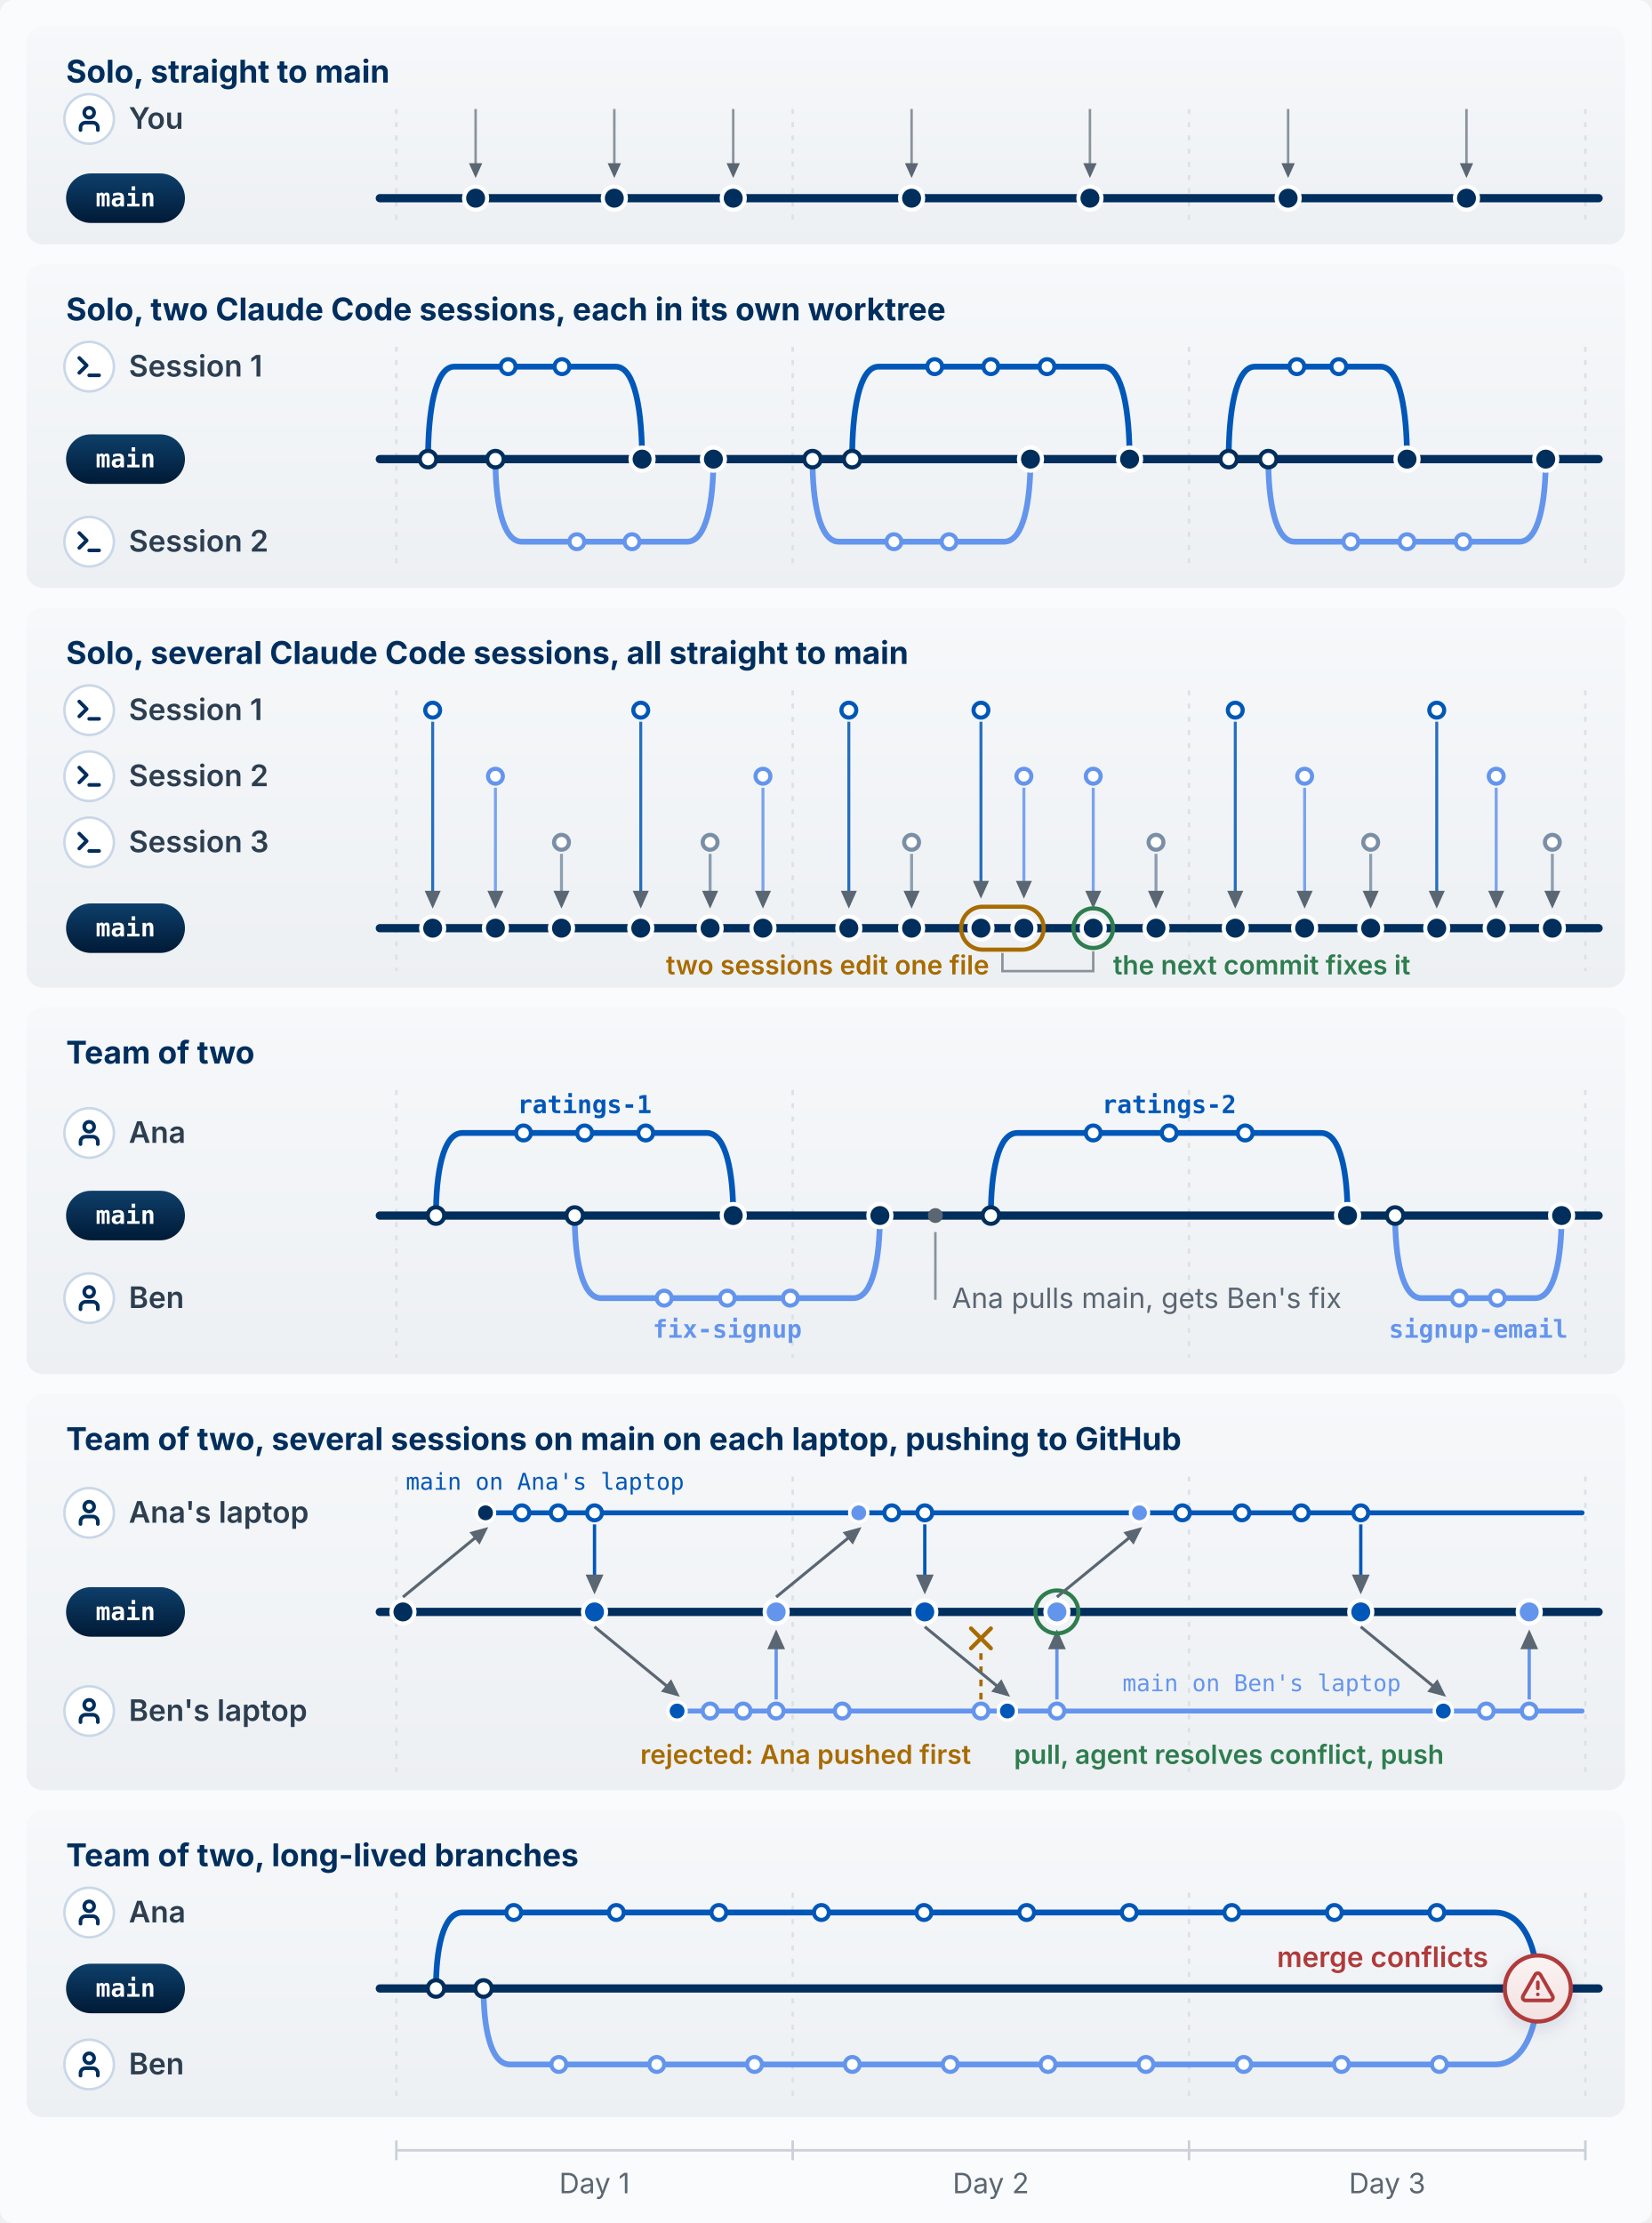
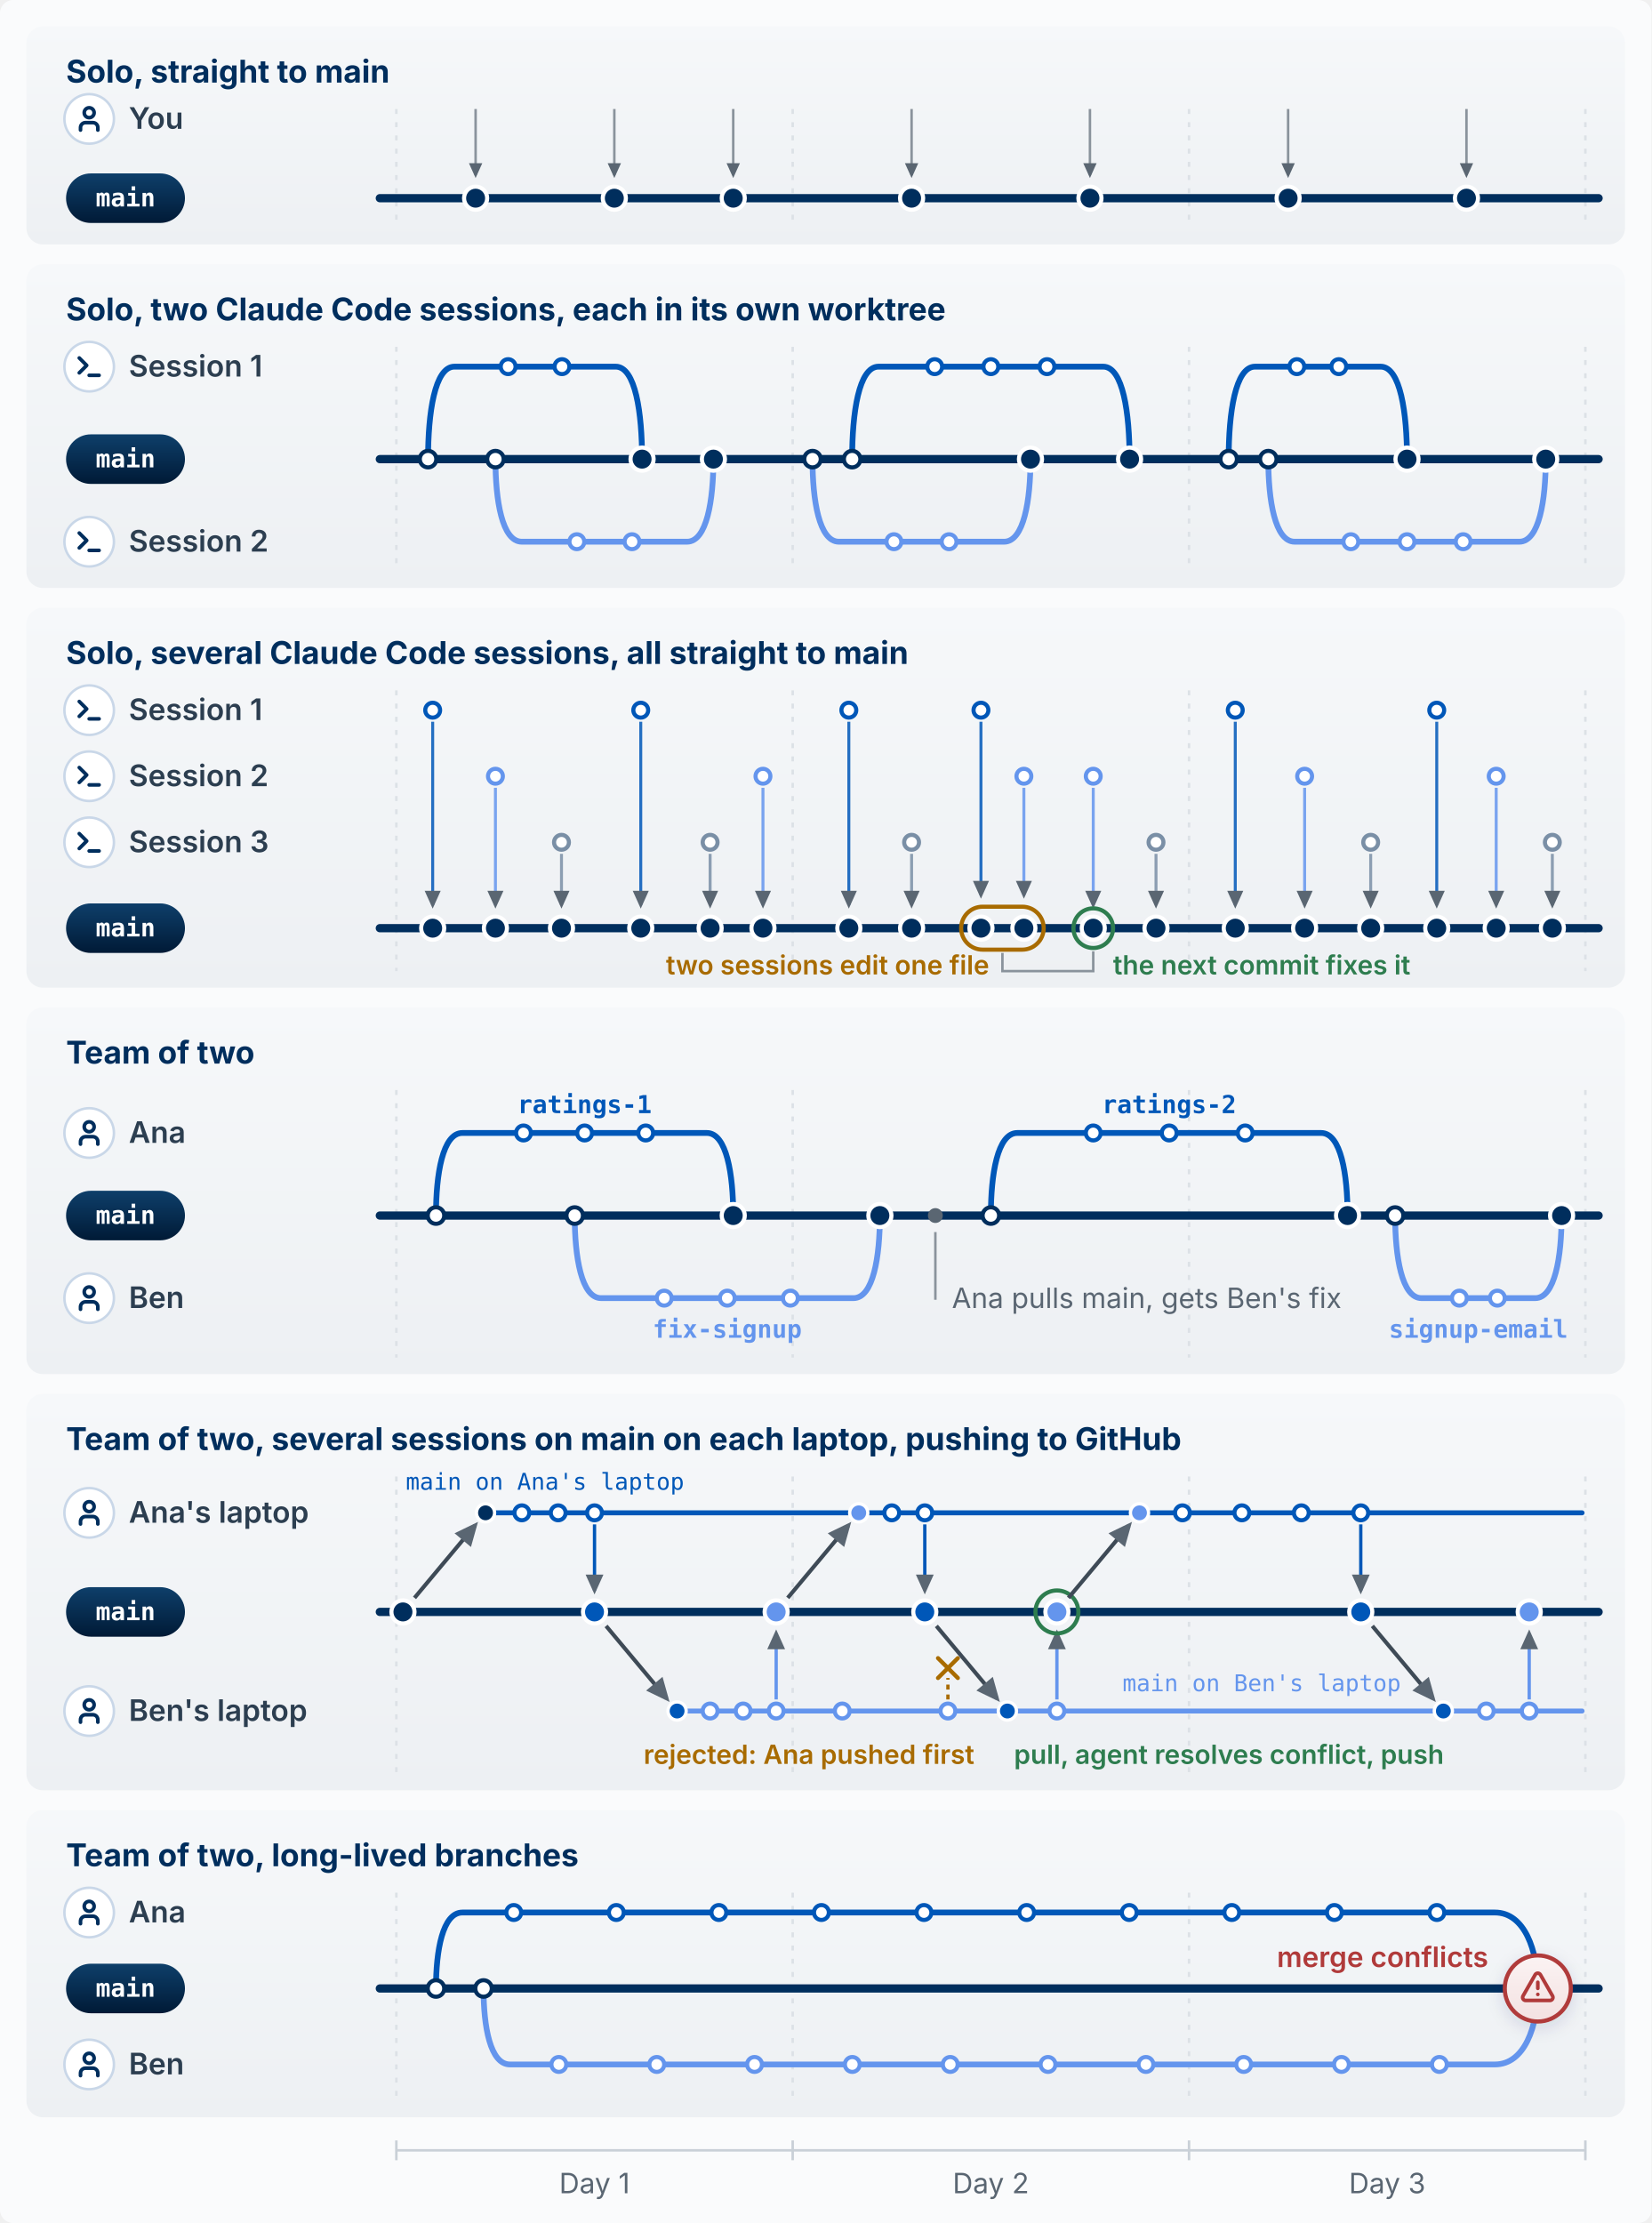
<svg xmlns="http://www.w3.org/2000/svg" viewBox="0 0 1000 1346" role="img" aria-labelledby="tbd-t tbd-d" font-family="Inter, 'Helvetica Neue', Helvetica, Arial, sans-serif">
  <defs>
    <linearGradient id="tbd-panel" x1="0" y1="0" x2="0" y2="1">
      <stop offset="0%" stop-color="#F6F8FA" />
      <stop offset="100%" stop-color="#EDF0F3" />
    </linearGradient>
    <linearGradient id="tbd-navy" x1="0" y1="0" x2="0" y2="1">
      <stop offset="0%" stop-color="#0E3F6A" />
      <stop offset="100%" stop-color="#001A36" />
    </linearGradient>
    <linearGradient id="tbd-red" x1="0" y1="0" x2="0" y2="1">
      <stop offset="0%" stop-color="#FBF3F3" />
      <stop offset="100%" stop-color="#F3E1E1" />
    </linearGradient>
    <filter id="tbd-sh" x="-30%" y="-30%" width="160%" height="170%">
      <feDropShadow dx="0" dy="3" stdDeviation="5" flood-color="#002E5D" flood-opacity="0.13" />
    </filter>
    <marker id="tbd-ah" viewBox="0 0 10 10" refX="8" refY="5" markerWidth="6" markerHeight="6" orient="auto-start-reverse">
      <path d="M0,0.5 L10,5 L0,9.5 z" fill="#5A6672" />
    </marker>
  </defs>
  <rect x="0" y="0" width="1000" height="1346" rx="8" fill="#FAFBFC" />
  <rect x="16" y="16" width="968" height="132" rx="10" fill="url(#tbd-panel)" />
  <rect x="16" y="160" width="968" height="196" rx="10" fill="url(#tbd-panel)" />
  <line x1="240.0" y1="66" x2="240.0" y2="138" stroke="#DCE1E6" stroke-width="1.5" stroke-dasharray="3 5" />
  <line x1="480.0" y1="66" x2="480.0" y2="138" stroke="#DCE1E6" stroke-width="1.5" stroke-dasharray="3 5" />
  <line x1="720.0" y1="66" x2="720.0" y2="138" stroke="#DCE1E6" stroke-width="1.5" stroke-dasharray="3 5" />
  <line x1="960.0" y1="66" x2="960.0" y2="138" stroke="#DCE1E6" stroke-width="1.5" stroke-dasharray="3 5" />
  <line x1="240.0" y1="210" x2="240.0" y2="346" stroke="#DCE1E6" stroke-width="1.5" stroke-dasharray="3 5" />
  <line x1="480.0" y1="210" x2="480.0" y2="346" stroke="#DCE1E6" stroke-width="1.5" stroke-dasharray="3 5" />
  <line x1="720.0" y1="210" x2="720.0" y2="346" stroke="#DCE1E6" stroke-width="1.5" stroke-dasharray="3 5" />
  <line x1="960.0" y1="210" x2="960.0" y2="346" stroke="#DCE1E6" stroke-width="1.5" stroke-dasharray="3 5" />
  <text x="40" y="50" font-size="19" font-weight="700" fill="#002E5D">Solo, straight to main</text>
  <rect x="40" y="105" width="72" height="30" rx="15" fill="url(#tbd-navy)" />
  <text x="76" y="125" font-size="15" font-weight="600" text-anchor="middle" font-family="Menlo, Consolas, monospace" fill="#FFFFFF">main</text>
  <line x1="230" y1="120" x2="968" y2="120" stroke="#002E5D" stroke-width="5" stroke-linecap="round" />
  <circle cx="54" cy="72" r="15" fill="#FFFFFF" stroke="#C9D7E8" stroke-width="1.5" />
  <g transform="translate(45,63) scale(0.75)" fill="none" stroke="#002E5D" stroke-width="2.93" stroke-linecap="round" stroke-linejoin="round">
    <path d="M19 21v-2a4 4 0 0 0-4-4H9a4 4 0 0 0-4 4v2" />
    <circle cx="12" cy="7" r="4" />
  </g>
  <text x="78" y="78" font-size="18" font-weight="600" fill="#2C3E50">You</text>
  <path d="M288.0 66 V106" fill="none" stroke="#8A939C" stroke-width="1.5" marker-end="url(#tbd-ah)" />
  <circle cx="288.0" cy="120" r="7" fill="#002E5D" stroke="#FFFFFF" stroke-width="2.5" />
  <path d="M372.0 66 V106" fill="none" stroke="#8A939C" stroke-width="1.5" marker-end="url(#tbd-ah)" />
  <circle cx="372.0" cy="120" r="7" fill="#002E5D" stroke="#FFFFFF" stroke-width="2.5" />
  <path d="M444.0 66 V106" fill="none" stroke="#8A939C" stroke-width="1.5" marker-end="url(#tbd-ah)" />
  <circle cx="444.0" cy="120" r="7" fill="#002E5D" stroke="#FFFFFF" stroke-width="2.5" />
  <path d="M552.0 66 V106" fill="none" stroke="#8A939C" stroke-width="1.5" marker-end="url(#tbd-ah)" />
  <circle cx="552.0" cy="120" r="7" fill="#002E5D" stroke="#FFFFFF" stroke-width="2.5" />
  <path d="M660.0 66 V106" fill="none" stroke="#8A939C" stroke-width="1.5" marker-end="url(#tbd-ah)" />
  <circle cx="660.0" cy="120" r="7" fill="#002E5D" stroke="#FFFFFF" stroke-width="2.5" />
  <path d="M780.0 66 V106" fill="none" stroke="#8A939C" stroke-width="1.5" marker-end="url(#tbd-ah)" />
  <circle cx="780.0" cy="120" r="7" fill="#002E5D" stroke="#FFFFFF" stroke-width="2.5" />
  <path d="M888.0 66 V106" fill="none" stroke="#8A939C" stroke-width="1.5" marker-end="url(#tbd-ah)" />
  <circle cx="888.0" cy="120" r="7" fill="#002E5D" stroke="#FFFFFF" stroke-width="2.5" />
  <text x="40" y="194" font-size="19" font-weight="700" fill="#002E5D">Solo, two Claude Code sessions, each in its own worktree</text>
  <rect x="40" y="263" width="72" height="30" rx="15" fill="url(#tbd-navy)" />
  <text x="76" y="283" font-size="15" font-weight="600" text-anchor="middle" font-family="Menlo, Consolas, monospace" fill="#FFFFFF">main</text>
  <line x1="230" y1="278" x2="968" y2="278" stroke="#002E5D" stroke-width="5" stroke-linecap="round" />
  <circle cx="54" cy="222" r="15" fill="#FFFFFF" stroke="#C9D7E8" stroke-width="1.5" />
  <g transform="translate(45,213) scale(0.75)" fill="none" stroke="#002E5D" stroke-width="2.93" stroke-linecap="round" stroke-linejoin="round">
    <polyline points="4 17 10 11 4 5" />
    <line x1="12" x2="20" y1="19" y2="19" />
  </g>
  <text x="78" y="228" font-size="18" font-weight="600" fill="#2C3E50">Session 1</text>
  <circle cx="54" cy="328" r="15" fill="#FFFFFF" stroke="#C9D7E8" stroke-width="1.5" />
  <g transform="translate(45,319) scale(0.75)" fill="none" stroke="#002E5D" stroke-width="2.93" stroke-linecap="round" stroke-linejoin="round">
    <polyline points="4 17 10 11 4 5" />
    <line x1="12" x2="20" y1="19" y2="19" />
  </g>
  <text x="78" y="334" font-size="18" font-weight="600" fill="#2C3E50">Session 2</text>
  <path d="M259.2 278 C259.2 250.0 263.2 222 275.2 222 H372.8 C384.8 222 388.8 250.0 388.8 278" fill="none" stroke="#0057B8" stroke-width="3.5" stroke-linecap="round" />
  <circle cx="307.7" cy="222" r="4.5" fill="#FFFFFF" stroke="#0057B8" stroke-width="2.5" />
  <circle cx="340.3" cy="222" r="4.5" fill="#FFFFFF" stroke="#0057B8" stroke-width="2.5" />
  <circle cx="259.2" cy="278" r="5" fill="#FFFFFF" stroke="#002E5D" stroke-width="2.5" />
  <path d="M516.0 278 C516.0 250.0 520.0 222 532.0 222 H668.0 C680.0 222 684.0 250.0 684.0 278" fill="none" stroke="#0057B8" stroke-width="3.5" stroke-linecap="round" />
  <circle cx="566.0" cy="222" r="4.5" fill="#FFFFFF" stroke="#0057B8" stroke-width="2.5" />
  <circle cx="600.0" cy="222" r="4.5" fill="#FFFFFF" stroke="#0057B8" stroke-width="2.5" />
  <circle cx="634.0" cy="222" r="4.5" fill="#FFFFFF" stroke="#0057B8" stroke-width="2.5" />
  <circle cx="516.0" cy="278" r="5" fill="#FFFFFF" stroke="#002E5D" stroke-width="2.5" />
  <path d="M744.0 278 C744.0 250.0 748.0 222 760.0 222 H836.0 C848.0 222 852.0 250.0 852.0 278" fill="none" stroke="#0057B8" stroke-width="3.5" stroke-linecap="round" />
  <circle cx="785.3" cy="222" r="4.5" fill="#FFFFFF" stroke="#0057B8" stroke-width="2.5" />
  <circle cx="810.7" cy="222" r="4.5" fill="#FFFFFF" stroke="#0057B8" stroke-width="2.5" />
  <circle cx="744.0" cy="278" r="5" fill="#FFFFFF" stroke="#002E5D" stroke-width="2.5" />
  <path d="M300.0 278 C300.0 303.0 304.0 328 316.0 328 H416.0 C428.0 328 432.0 303.0 432.0 278" fill="none" stroke="#6495ED" stroke-width="3.5" stroke-linecap="round" />
  <circle cx="349.3" cy="328" r="4.5" fill="#FFFFFF" stroke="#6495ED" stroke-width="2.5" />
  <circle cx="382.7" cy="328" r="4.5" fill="#FFFFFF" stroke="#6495ED" stroke-width="2.5" />
  <circle cx="300.0" cy="278" r="5" fill="#FFFFFF" stroke="#002E5D" stroke-width="2.5" />
  <path d="M492.0 278 C492.0 303.0 496.0 328 508.0 328 H608.0 C620.0 328 624.0 303.0 624.0 278" fill="none" stroke="#6495ED" stroke-width="3.5" stroke-linecap="round" />
  <circle cx="541.3" cy="328" r="4.5" fill="#FFFFFF" stroke="#6495ED" stroke-width="2.5" />
  <circle cx="574.7" cy="328" r="4.5" fill="#FFFFFF" stroke="#6495ED" stroke-width="2.5" />
  <circle cx="492.0" cy="278" r="5" fill="#FFFFFF" stroke="#002E5D" stroke-width="2.5" />
  <path d="M768.0 278 C768.0 303.0 772.0 328 784.0 328 H920.0 C932.0 328 936.0 303.0 936.0 278" fill="none" stroke="#6495ED" stroke-width="3.5" stroke-linecap="round" />
  <circle cx="818.0" cy="328" r="4.5" fill="#FFFFFF" stroke="#6495ED" stroke-width="2.5" />
  <circle cx="852.0" cy="328" r="4.5" fill="#FFFFFF" stroke="#6495ED" stroke-width="2.5" />
  <circle cx="886.0" cy="328" r="4.5" fill="#FFFFFF" stroke="#6495ED" stroke-width="2.5" />
  <circle cx="768.0" cy="278" r="5" fill="#FFFFFF" stroke="#002E5D" stroke-width="2.5" />
  <circle cx="388.8" cy="278" r="7" fill="#002E5D" stroke="#FFFFFF" stroke-width="2.5" />
  <circle cx="684.0" cy="278" r="7" fill="#002E5D" stroke="#FFFFFF" stroke-width="2.5" />
  <circle cx="852.0" cy="278" r="7" fill="#002E5D" stroke="#FFFFFF" stroke-width="2.5" />
  <circle cx="432.0" cy="278" r="7" fill="#002E5D" stroke="#FFFFFF" stroke-width="2.5" />
  <circle cx="624.0" cy="278" r="7" fill="#002E5D" stroke="#FFFFFF" stroke-width="2.5" />
  <circle cx="936.0" cy="278" r="7" fill="#002E5D" stroke="#FFFFFF" stroke-width="2.5" />
  <rect x="16" y="368" width="968" height="230" rx="10" fill="url(#tbd-panel)" />
  <line x1="240.0" y1="418" x2="240.0" y2="588" stroke="#DCE1E6" stroke-width="1.5" stroke-dasharray="3 5" />
  <line x1="480.0" y1="418" x2="480.0" y2="588" stroke="#DCE1E6" stroke-width="1.5" stroke-dasharray="3 5" />
  <line x1="720.0" y1="418" x2="720.0" y2="588" stroke="#DCE1E6" stroke-width="1.5" stroke-dasharray="3 5" />
  <line x1="960.0" y1="418" x2="960.0" y2="588" stroke="#DCE1E6" stroke-width="1.5" stroke-dasharray="3 5" />
  <text x="40" y="402" font-size="19" font-weight="700" fill="#002E5D">Solo, several Claude Code sessions, all straight to main</text>
  <rect x="40" y="547" width="72" height="30" rx="15" fill="url(#tbd-navy)" />
  <text x="76" y="567" font-size="15" font-weight="600" text-anchor="middle" font-family="Menlo, Consolas, monospace" fill="#FFFFFF">main</text>
  <line x1="230" y1="562" x2="968" y2="562" stroke="#002E5D" stroke-width="5" stroke-linecap="round" />
  <circle cx="54" cy="430" r="15" fill="#FFFFFF" stroke="#C9D7E8" stroke-width="1.5" />
  <g transform="translate(45,421) scale(0.75)" fill="none" stroke="#002E5D" stroke-width="2.93" stroke-linecap="round" stroke-linejoin="round">
    <polyline points="4 17 10 11 4 5" />
    <line x1="12" x2="20" y1="19" y2="19" />
  </g>
  <text x="78" y="436" font-size="18" font-weight="600" fill="#2C3E50">Session 1</text>
  <circle cx="54" cy="470" r="15" fill="#FFFFFF" stroke="#C9D7E8" stroke-width="1.5" />
  <g transform="translate(45,461) scale(0.75)" fill="none" stroke="#002E5D" stroke-width="2.93" stroke-linecap="round" stroke-linejoin="round">
    <polyline points="4 17 10 11 4 5" />
    <line x1="12" x2="20" y1="19" y2="19" />
  </g>
  <text x="78" y="476" font-size="18" font-weight="600" fill="#2C3E50">Session 2</text>
  <circle cx="54" cy="510" r="15" fill="#FFFFFF" stroke="#C9D7E8" stroke-width="1.5" />
  <g transform="translate(45,501) scale(0.75)" fill="none" stroke="#002E5D" stroke-width="2.93" stroke-linecap="round" stroke-linejoin="round">
    <polyline points="4 17 10 11 4 5" />
    <line x1="12" x2="20" y1="19" y2="19" />
  </g>
  <text x="78" y="516" font-size="18" font-weight="600" fill="#2C3E50">Session 3</text>
  <circle cx="262.0" cy="430" r="4.5" fill="#FFFFFF" stroke="#0057B8" stroke-width="2.5" />
  <path d="M262.0 437 L262.0 548" fill="none" stroke="#0057B8" stroke-width="1.8" stroke-opacity="0.85" marker-end="url(#tbd-ah)" />
  <circle cx="300.0" cy="470" r="4.5" fill="#FFFFFF" stroke="#6495ED" stroke-width="2.5" />
  <path d="M300.0 477 L300.0 548" fill="none" stroke="#6495ED" stroke-width="1.8" stroke-opacity="0.85" marker-end="url(#tbd-ah)" />
  <circle cx="340.0" cy="510" r="4.5" fill="#FFFFFF" stroke="#7A8FA6" stroke-width="2.5" />
  <path d="M340.0 517 L340.0 548" fill="none" stroke="#7A8FA6" stroke-width="1.8" stroke-opacity="0.85" marker-end="url(#tbd-ah)" />
  <circle cx="388.0" cy="430" r="4.5" fill="#FFFFFF" stroke="#0057B8" stroke-width="2.5" />
  <path d="M388.0 437 L388.0 548" fill="none" stroke="#0057B8" stroke-width="1.8" stroke-opacity="0.85" marker-end="url(#tbd-ah)" />
  <circle cx="430.0" cy="510" r="4.5" fill="#FFFFFF" stroke="#7A8FA6" stroke-width="2.5" />
  <path d="M430.0 517 L430.0 548" fill="none" stroke="#7A8FA6" stroke-width="1.8" stroke-opacity="0.85" marker-end="url(#tbd-ah)" />
  <circle cx="462.0" cy="470" r="4.5" fill="#FFFFFF" stroke="#6495ED" stroke-width="2.5" />
  <path d="M462.0 477 L462.0 548" fill="none" stroke="#6495ED" stroke-width="1.8" stroke-opacity="0.85" marker-end="url(#tbd-ah)" />
  <circle cx="514.0" cy="430" r="4.5" fill="#FFFFFF" stroke="#0057B8" stroke-width="2.5" />
  <path d="M514.0 437 L514.0 548" fill="none" stroke="#0057B8" stroke-width="1.8" stroke-opacity="0.85" marker-end="url(#tbd-ah)" />
  <circle cx="552.0" cy="510" r="4.5" fill="#FFFFFF" stroke="#7A8FA6" stroke-width="2.5" />
  <path d="M552.0 517 L552.0 548" fill="none" stroke="#7A8FA6" stroke-width="1.8" stroke-opacity="0.85" marker-end="url(#tbd-ah)" />
  <circle cx="594.0" cy="430" r="4.5" fill="#FFFFFF" stroke="#0057B8" stroke-width="2.5" />
  <path d="M594.0 437 L594.0 542" fill="none" stroke="#0057B8" stroke-width="1.8" stroke-opacity="0.85" marker-end="url(#tbd-ah)" />
  <circle cx="620.0" cy="470" r="4.5" fill="#FFFFFF" stroke="#6495ED" stroke-width="2.5" />
  <path d="M620.0 477 L620.0 542" fill="none" stroke="#6495ED" stroke-width="1.8" stroke-opacity="0.85" marker-end="url(#tbd-ah)" />
  <circle cx="662.0" cy="470" r="4.5" fill="#FFFFFF" stroke="#6495ED" stroke-width="2.5" />
  <path d="M662.0 477 L662.0 548" fill="none" stroke="#6495ED" stroke-width="1.8" stroke-opacity="0.85" marker-end="url(#tbd-ah)" />
  <circle cx="700.0" cy="510" r="4.5" fill="#FFFFFF" stroke="#7A8FA6" stroke-width="2.5" />
  <path d="M700.0 517 L700.0 548" fill="none" stroke="#7A8FA6" stroke-width="1.8" stroke-opacity="0.85" marker-end="url(#tbd-ah)" />
  <circle cx="748.0" cy="430" r="4.5" fill="#FFFFFF" stroke="#0057B8" stroke-width="2.5" />
  <path d="M748.0 437 L748.0 548" fill="none" stroke="#0057B8" stroke-width="1.8" stroke-opacity="0.85" marker-end="url(#tbd-ah)" />
  <circle cx="790.0" cy="470" r="4.5" fill="#FFFFFF" stroke="#6495ED" stroke-width="2.5" />
  <path d="M790.0 477 L790.0 548" fill="none" stroke="#6495ED" stroke-width="1.8" stroke-opacity="0.85" marker-end="url(#tbd-ah)" />
  <circle cx="830.0" cy="510" r="4.5" fill="#FFFFFF" stroke="#7A8FA6" stroke-width="2.5" />
  <path d="M830.0 517 L830.0 548" fill="none" stroke="#7A8FA6" stroke-width="1.8" stroke-opacity="0.85" marker-end="url(#tbd-ah)" />
  <circle cx="870.0" cy="430" r="4.5" fill="#FFFFFF" stroke="#0057B8" stroke-width="2.5" />
  <path d="M870.0 437 L870.0 548" fill="none" stroke="#0057B8" stroke-width="1.8" stroke-opacity="0.85" marker-end="url(#tbd-ah)" />
  <circle cx="906.0" cy="470" r="4.5" fill="#FFFFFF" stroke="#6495ED" stroke-width="2.5" />
  <path d="M906.0 477 L906.0 548" fill="none" stroke="#6495ED" stroke-width="1.8" stroke-opacity="0.85" marker-end="url(#tbd-ah)" />
  <circle cx="940.0" cy="510" r="4.5" fill="#FFFFFF" stroke="#7A8FA6" stroke-width="2.5" />
  <path d="M940.0 517 L940.0 548" fill="none" stroke="#7A8FA6" stroke-width="1.8" stroke-opacity="0.85" marker-end="url(#tbd-ah)" />
  <circle cx="262.0" cy="562" r="7" fill="#002E5D" stroke="#FFFFFF" stroke-width="2.5" />
  <circle cx="300.0" cy="562" r="7" fill="#002E5D" stroke="#FFFFFF" stroke-width="2.5" />
  <circle cx="340.0" cy="562" r="7" fill="#002E5D" stroke="#FFFFFF" stroke-width="2.5" />
  <circle cx="388.0" cy="562" r="7" fill="#002E5D" stroke="#FFFFFF" stroke-width="2.5" />
  <circle cx="430.0" cy="562" r="7" fill="#002E5D" stroke="#FFFFFF" stroke-width="2.5" />
  <circle cx="462.0" cy="562" r="7" fill="#002E5D" stroke="#FFFFFF" stroke-width="2.5" />
  <circle cx="514.0" cy="562" r="7" fill="#002E5D" stroke="#FFFFFF" stroke-width="2.5" />
  <circle cx="552.0" cy="562" r="7" fill="#002E5D" stroke="#FFFFFF" stroke-width="2.5" />
  <circle cx="594.0" cy="562" r="7" fill="#002E5D" stroke="#FFFFFF" stroke-width="2.5" />
  <circle cx="620.0" cy="562" r="7" fill="#002E5D" stroke="#FFFFFF" stroke-width="2.5" />
  <circle cx="662.0" cy="562" r="7" fill="#002E5D" stroke="#FFFFFF" stroke-width="2.5" />
  <circle cx="700.0" cy="562" r="7" fill="#002E5D" stroke="#FFFFFF" stroke-width="2.5" />
  <circle cx="748.0" cy="562" r="7" fill="#002E5D" stroke="#FFFFFF" stroke-width="2.5" />
  <circle cx="790.0" cy="562" r="7" fill="#002E5D" stroke="#FFFFFF" stroke-width="2.5" />
  <circle cx="830.0" cy="562" r="7" fill="#002E5D" stroke="#FFFFFF" stroke-width="2.5" />
  <circle cx="870.0" cy="562" r="7" fill="#002E5D" stroke="#FFFFFF" stroke-width="2.5" />
  <circle cx="906.0" cy="562" r="7" fill="#002E5D" stroke="#FFFFFF" stroke-width="2.5" />
  <circle cx="940.0" cy="562" r="7" fill="#002E5D" stroke="#FFFFFF" stroke-width="2.5" />
  <rect x="582" y="549" width="50" height="26" rx="13" fill="none" stroke="#A86B00" stroke-width="2.5" />
  <circle cx="662.0" cy="562" r="12" fill="none" stroke="#2E7D4F" stroke-width="2.5" />
  <path d="M607.0 577 V588 H662.0 V576" fill="none" stroke="#8A939C" stroke-width="1.5" />
  <text x="599" y="590" font-size="16" font-weight="600" text-anchor="end" fill="#A86B00">two sessions edit one file</text>
  <text x="674" y="590" font-size="16" font-weight="600" fill="#2E7D4F">the next commit fixes it</text>
  <g transform="translate(0,242)">
    <rect x="16" y="368" width="968" height="222" rx="10" fill="url(#tbd-panel)" />
    <line x1="240.0" y1="418" x2="240.0" y2="580" stroke="#DCE1E6" stroke-width="1.5" stroke-dasharray="3 5" />
    <line x1="480.0" y1="418" x2="480.0" y2="580" stroke="#DCE1E6" stroke-width="1.5" stroke-dasharray="3 5" />
    <line x1="720.0" y1="418" x2="720.0" y2="580" stroke="#DCE1E6" stroke-width="1.5" stroke-dasharray="3 5" />
    <line x1="960.0" y1="418" x2="960.0" y2="580" stroke="#DCE1E6" stroke-width="1.5" stroke-dasharray="3 5" />
    <text x="40" y="402" font-size="19" font-weight="700" fill="#002E5D">Team of two</text>
    <rect x="40" y="479" width="72" height="30" rx="15" fill="url(#tbd-navy)" />
    <text x="76" y="499" font-size="15" font-weight="600" text-anchor="middle" font-family="Menlo, Consolas, monospace" fill="#FFFFFF">main</text>
    <line x1="230" y1="494" x2="968" y2="494" stroke="#002E5D" stroke-width="5" stroke-linecap="round" />
    <circle cx="54" cy="444" r="15" fill="#FFFFFF" stroke="#C9D7E8" stroke-width="1.5" />
    <g transform="translate(45,435) scale(0.75)" fill="none" stroke="#002E5D" stroke-width="2.93" stroke-linecap="round" stroke-linejoin="round">
      <path d="M19 21v-2a4 4 0 0 0-4-4H9a4 4 0 0 0-4 4v2" />
      <circle cx="12" cy="7" r="4" />
    </g>
    <text x="78" y="450" font-size="18" font-weight="600" fill="#2C3E50">Ana</text>
    <circle cx="54" cy="544" r="15" fill="#FFFFFF" stroke="#C9D7E8" stroke-width="1.5" />
    <g transform="translate(45,535) scale(0.75)" fill="none" stroke="#002E5D" stroke-width="2.93" stroke-linecap="round" stroke-linejoin="round">
      <path d="M19 21v-2a4 4 0 0 0-4-4H9a4 4 0 0 0-4 4v2" />
      <circle cx="12" cy="7" r="4" />
    </g>
    <text x="78" y="550" font-size="18" font-weight="600" fill="#2C3E50">Ben</text>
    <path d="M264.0 494 C264.0 469.0 268.0 444 280.0 444 H428.0 C440.0 444 444.0 469.0 444.0 494" fill="none" stroke="#0057B8" stroke-width="3.5" stroke-linecap="round" />
    <circle cx="317.0" cy="444" r="4.5" fill="#FFFFFF" stroke="#0057B8" stroke-width="2.5" />
    <circle cx="354.0" cy="444" r="4.5" fill="#FFFFFF" stroke="#0057B8" stroke-width="2.5" />
    <circle cx="391.0" cy="444" r="4.5" fill="#FFFFFF" stroke="#0057B8" stroke-width="2.5" />
    <circle cx="264.0" cy="494" r="5" fill="#FFFFFF" stroke="#002E5D" stroke-width="2.5" />
    <text x="354.0" y="432" font-size="15" font-weight="600" text-anchor="middle" font-family="Menlo, Consolas, monospace" fill="#0057B8">ratings-1</text>
    <path d="M348.0 494 C348.0 519.0 352.0 544 364.0 544 H516.8 C528.8 544 532.8 519.0 532.8 494" fill="none" stroke="#6495ED" stroke-width="3.5" stroke-linecap="round" />
    <circle cx="402.2" cy="544" r="4.5" fill="#FFFFFF" stroke="#6495ED" stroke-width="2.5" />
    <circle cx="440.4" cy="544" r="4.5" fill="#FFFFFF" stroke="#6495ED" stroke-width="2.5" />
    <circle cx="478.6" cy="544" r="4.5" fill="#FFFFFF" stroke="#6495ED" stroke-width="2.5" />
    <circle cx="348.0" cy="494" r="5" fill="#FFFFFF" stroke="#002E5D" stroke-width="2.5" />
    <text x="440.4" y="568" font-size="15" font-weight="600" text-anchor="middle" font-family="Menlo, Consolas, monospace" fill="#6495ED">fix-signup</text>
    <path d="M600.0 494 C600.0 469.0 604.0 444 616.0 444 H800.0 C812.0 444 816.0 469.0 816.0 494" fill="none" stroke="#0057B8" stroke-width="3.5" stroke-linecap="round" />
    <circle cx="662.0" cy="444" r="4.5" fill="#FFFFFF" stroke="#0057B8" stroke-width="2.5" />
    <circle cx="708.0" cy="444" r="4.5" fill="#FFFFFF" stroke="#0057B8" stroke-width="2.5" />
    <circle cx="754.0" cy="444" r="4.5" fill="#FFFFFF" stroke="#0057B8" stroke-width="2.5" />
    <circle cx="600.0" cy="494" r="5" fill="#FFFFFF" stroke="#002E5D" stroke-width="2.5" />
    <text x="708.0" y="432" font-size="15" font-weight="600" text-anchor="middle" font-family="Menlo, Consolas, monospace" fill="#0057B8">ratings-2</text>
    <path d="M844.8 494 C844.8 519.0 848.8 544 860.8 544 H929.6 C941.6 544 945.6 519.0 945.6 494" fill="none" stroke="#6495ED" stroke-width="3.5" stroke-linecap="round" />
    <circle cx="883.7" cy="544" r="4.5" fill="#FFFFFF" stroke="#6495ED" stroke-width="2.5" />
    <circle cx="906.7" cy="544" r="4.5" fill="#FFFFFF" stroke="#6495ED" stroke-width="2.5" />
    <circle cx="844.8" cy="494" r="5" fill="#FFFFFF" stroke="#002E5D" stroke-width="2.5" />
    <text x="895.2" y="568" font-size="15" font-weight="600" text-anchor="middle" font-family="Menlo, Consolas, monospace" fill="#6495ED">signup-email</text>
    <circle cx="444.0" cy="494" r="7" fill="#002E5D" stroke="#FFFFFF" stroke-width="2.5" />
    <circle cx="532.8" cy="494" r="7" fill="#002E5D" stroke="#FFFFFF" stroke-width="2.5" />
    <circle cx="816.0" cy="494" r="7" fill="#002E5D" stroke="#FFFFFF" stroke-width="2.5" />
    <circle cx="945.6" cy="494" r="7" fill="#002E5D" stroke="#FFFFFF" stroke-width="2.5" />
    <path d="M566.4 504 V545" fill="none" stroke="#8A939C" stroke-width="1.5" />
    <circle cx="566.4" cy="494" r="4.5" fill="#5A6672" />
    <text x="576.4" y="550" font-size="17" fill="#5A6672">Ana pulls main, gets Ben's fix</text>
    <rect x="16" y="602" width="968" height="240" rx="10" fill="url(#tbd-panel)" />
    <line x1="240.0" y1="652" x2="240.0" y2="832" stroke="#DCE1E6" stroke-width="1.5" stroke-dasharray="3 5" />
    <line x1="480.0" y1="652" x2="480.0" y2="832" stroke="#DCE1E6" stroke-width="1.5" stroke-dasharray="3 5" />
    <line x1="720.0" y1="652" x2="720.0" y2="832" stroke="#DCE1E6" stroke-width="1.5" stroke-dasharray="3 5" />
    <line x1="960.0" y1="652" x2="960.0" y2="832" stroke="#DCE1E6" stroke-width="1.5" stroke-dasharray="3 5" />
    <text x="40" y="636" font-size="19" font-weight="700" fill="#002E5D">Team of two, several sessions on main on each laptop, pushing to GitHub</text>
    <circle cx="54" cy="674" r="15" fill="#FFFFFF" stroke="#C9D7E8" stroke-width="1.5" />
    <g transform="translate(45,665) scale(0.75)" fill="none" stroke="#002E5D" stroke-width="2.93" stroke-linecap="round" stroke-linejoin="round">
      <path d="M19 21v-2a4 4 0 0 0-4-4H9a4 4 0 0 0-4 4v2" />
      <circle cx="12" cy="7" r="4" />
    </g>
    <text x="78" y="680" font-size="18" font-weight="600" fill="#2C3E50">Ana's laptop</text>
    <circle cx="54" cy="794" r="15" fill="#FFFFFF" stroke="#C9D7E8" stroke-width="1.5" />
    <g transform="translate(45,785) scale(0.75)" fill="none" stroke="#002E5D" stroke-width="2.93" stroke-linecap="round" stroke-linejoin="round">
      <path d="M19 21v-2a4 4 0 0 0-4-4H9a4 4 0 0 0-4 4v2" />
      <circle cx="12" cy="7" r="4" />
    </g>
    <text x="78" y="800" font-size="18" font-weight="600" fill="#2C3E50">Ben's laptop</text>
    <rect x="40" y="719" width="72" height="30" rx="15" fill="url(#tbd-navy)" />
    <text x="76" y="739" font-size="15" font-weight="600" text-anchor="middle" font-family="Menlo, Consolas, monospace" fill="#FFFFFF">main</text>
    <line x1="230" y1="734" x2="968" y2="734" stroke="#002E5D" stroke-width="5" stroke-linecap="round" />
    <line x1="294" y1="674" x2="958" y2="674" stroke="#0057B8" stroke-width="3" stroke-linecap="round" />
    <line x1="410" y1="794" x2="958" y2="794" stroke="#6495ED" stroke-width="3" stroke-linecap="round" />
-     <path d="M244.0 725 L294.0 684" fill="none" stroke="#5A6672" stroke-width="1.8" marker-end="url(#tbd-ah)" />
+     <path d="M251.0 725.5 L287.6 681.7" fill="none" stroke="#3E4A56" stroke-width="2.4" marker-end="url(#tbd-ah)" />
    <circle cx="316.0" cy="674" r="4.5" fill="#FFFFFF" stroke="#0057B8" stroke-width="2.5" />
    <circle cx="338.0" cy="674" r="4.5" fill="#FFFFFF" stroke="#0057B8" stroke-width="2.5" />
    <circle cx="360.0" cy="674" r="4.5" fill="#FFFFFF" stroke="#0057B8" stroke-width="2.5" />
    <path d="M360.0 681 V721" fill="none" stroke="#0057B8" stroke-width="2" marker-end="url(#tbd-ah)" />
-     <path d="M360.0 743 L410.0 784" fill="none" stroke="#5A6672" stroke-width="1.8" marker-end="url(#tbd-ah)" />
+     <path d="M367.0 742.5 L403.6 786.3" fill="none" stroke="#3E4A56" stroke-width="2.4" marker-end="url(#tbd-ah)" />
    <circle cx="430.0" cy="794" r="4.5" fill="#FFFFFF" stroke="#6495ED" stroke-width="2.5" />
    <circle cx="450.0" cy="794" r="4.5" fill="#FFFFFF" stroke="#6495ED" stroke-width="2.5" />
    <circle cx="470.0" cy="794" r="4.5" fill="#FFFFFF" stroke="#6495ED" stroke-width="2.5" />
    <path d="M470.0 787 V747" fill="none" stroke="#6495ED" stroke-width="2" marker-end="url(#tbd-ah)" />
-     <path d="M470.0 725 L520.0 684" fill="none" stroke="#5A6672" stroke-width="1.8" marker-end="url(#tbd-ah)" />
+     <path d="M477.0 725.5 L513.6 681.7" fill="none" stroke="#3E4A56" stroke-width="2.4" marker-end="url(#tbd-ah)" />
    <circle cx="540.0" cy="674" r="4.5" fill="#FFFFFF" stroke="#0057B8" stroke-width="2.5" />
    <circle cx="560.0" cy="674" r="4.5" fill="#FFFFFF" stroke="#0057B8" stroke-width="2.5" />
    <path d="M560.0 681 V721" fill="none" stroke="#0057B8" stroke-width="2" marker-end="url(#tbd-ah)" />
    <circle cx="510.0" cy="794" r="4.5" fill="#FFFFFF" stroke="#6495ED" stroke-width="2.5" />
-     <circle cx="594.0" cy="794" r="4.5" fill="#FFFFFF" stroke="#6495ED" stroke-width="2.5" />
-     <path d="M594.0 787 V756" fill="none" stroke="#A86B00" stroke-width="2" stroke-dasharray="4 4" />
+     <circle cx="574.0" cy="794" r="4.5" fill="#FFFFFF" stroke="#6495ED" stroke-width="2.5" />
+     <path d="M574.0 787 V774" fill="none" stroke="#A86B00" stroke-width="2" stroke-dasharray="3 3" />
    <g stroke="#A86B00" stroke-width="2.5" stroke-linecap="round">
-       <line x1="588" y1="744" x2="600" y2="756" />
-       <line x1="600" y1="744" x2="588" y2="756" />
-     </g>
-     <path d="M560.0 743 L610.0 784" fill="none" stroke="#5A6672" stroke-width="1.8" marker-end="url(#tbd-ah)" />
+       <line x1="568" y1="762" x2="580" y2="774" />
+       <line x1="580" y1="762" x2="568" y2="774" />
+     </g>
+     <path d="M567.0 742.5 L603.6 786.3" fill="none" stroke="#3E4A56" stroke-width="2.4" marker-end="url(#tbd-ah)" />
    <circle cx="640.0" cy="794" r="4.5" fill="#FFFFFF" stroke="#6495ED" stroke-width="2.5" />
    <path d="M640.0 787 V747" fill="none" stroke="#6495ED" stroke-width="2" marker-end="url(#tbd-ah)" />
    <circle cx="640" cy="734" r="13" fill="none" stroke="#2E7D4F" stroke-width="2.5" />
-     <text x="588" y="826" font-size="16" font-weight="600" text-anchor="end" fill="#A86B00">rejected: Ana pushed first</text>
+     <text x="590" y="826" font-size="16" font-weight="600" text-anchor="end" fill="#A86B00">rejected: Ana pushed first</text>
    <text x="614" y="826" font-size="16" font-weight="600" fill="#2E7D4F">pull, agent resolves conflict, push</text>
-     <path d="M640.0 725 L690.0 684" fill="none" stroke="#5A6672" stroke-width="1.8" marker-end="url(#tbd-ah)" />
+     <path d="M647.0 725.5 L683.6 681.7" fill="none" stroke="#3E4A56" stroke-width="2.4" marker-end="url(#tbd-ah)" />
    <circle cx="716.0" cy="674" r="4.5" fill="#FFFFFF" stroke="#0057B8" stroke-width="2.5" />
    <circle cx="752.0" cy="674" r="4.5" fill="#FFFFFF" stroke="#0057B8" stroke-width="2.5" />
    <circle cx="788.0" cy="674" r="4.5" fill="#FFFFFF" stroke="#0057B8" stroke-width="2.5" />
    <circle cx="824.0" cy="674" r="4.5" fill="#FFFFFF" stroke="#0057B8" stroke-width="2.5" />
    <path d="M824.0 681 V721" fill="none" stroke="#0057B8" stroke-width="2" marker-end="url(#tbd-ah)" />
-     <path d="M824.0 743 L874.0 784" fill="none" stroke="#5A6672" stroke-width="1.8" marker-end="url(#tbd-ah)" />
+     <path d="M831.0 742.5 L867.6 786.3" fill="none" stroke="#3E4A56" stroke-width="2.4" marker-end="url(#tbd-ah)" />
    <circle cx="900.0" cy="794" r="4.5" fill="#FFFFFF" stroke="#6495ED" stroke-width="2.5" />
    <circle cx="926.0" cy="794" r="4.5" fill="#FFFFFF" stroke="#6495ED" stroke-width="2.5" />
    <path d="M926.0 787 V747" fill="none" stroke="#6495ED" stroke-width="2" marker-end="url(#tbd-ah)" />
    <circle cx="294.0" cy="674" r="5.5" fill="#002E5D" stroke="#FFFFFF" stroke-width="2" />
    <circle cx="410.0" cy="794" r="5.5" fill="#0057B8" stroke="#FFFFFF" stroke-width="2" />
    <circle cx="520.0" cy="674" r="5.5" fill="#6495ED" stroke="#FFFFFF" stroke-width="2" />
    <circle cx="610.0" cy="794" r="5.5" fill="#0057B8" stroke="#FFFFFF" stroke-width="2" />
    <circle cx="690.0" cy="674" r="5.5" fill="#6495ED" stroke="#FFFFFF" stroke-width="2" />
    <circle cx="874.0" cy="794" r="5.5" fill="#0057B8" stroke="#FFFFFF" stroke-width="2" />
    <text x="330" y="660" font-size="14" text-anchor="middle" font-family="Menlo, Consolas, monospace" fill="#0057B8">main on Ana's laptop</text>
    <text x="764" y="782" font-size="14" text-anchor="middle" font-family="Menlo, Consolas, monospace" fill="#6495ED">main on Ben's laptop</text>
    <circle cx="244.0" cy="734" r="7" fill="#002E5D" stroke="#FFFFFF" stroke-width="2.5" />
    <circle cx="360.0" cy="734" r="7" fill="#0057B8" stroke="#FFFFFF" stroke-width="2.5" />
    <circle cx="470.0" cy="734" r="7" fill="#6495ED" stroke="#FFFFFF" stroke-width="2.5" />
    <circle cx="560.0" cy="734" r="7" fill="#0057B8" stroke="#FFFFFF" stroke-width="2.5" />
    <circle cx="640.0" cy="734" r="7" fill="#6495ED" stroke="#FFFFFF" stroke-width="2.5" />
    <circle cx="824.0" cy="734" r="7" fill="#0057B8" stroke="#FFFFFF" stroke-width="2.5" />
    <circle cx="926.0" cy="734" r="7" fill="#6495ED" stroke="#FFFFFF" stroke-width="2.5" />
  </g>
  <g transform="translate(0,494)">
    <rect x="16" y="602" width="968" height="186" rx="10" fill="url(#tbd-panel)" />
    <line x1="240.0" y1="652" x2="240.0" y2="778" stroke="#DCE1E6" stroke-width="1.5" stroke-dasharray="3 5" />
    <line x1="480.0" y1="652" x2="480.0" y2="778" stroke="#DCE1E6" stroke-width="1.5" stroke-dasharray="3 5" />
    <line x1="720.0" y1="652" x2="720.0" y2="778" stroke="#DCE1E6" stroke-width="1.5" stroke-dasharray="3 5" />
    <line x1="960.0" y1="652" x2="960.0" y2="778" stroke="#DCE1E6" stroke-width="1.5" stroke-dasharray="3 5" />
    <text x="40" y="636" font-size="19" font-weight="700" fill="#002E5D">Team of two, long-lived branches</text>
    <rect x="40" y="695" width="72" height="30" rx="15" fill="url(#tbd-navy)" />
    <text x="76" y="715" font-size="15" font-weight="600" text-anchor="middle" font-family="Menlo, Consolas, monospace" fill="#FFFFFF">main</text>
    <line x1="230" y1="710" x2="968" y2="710" stroke="#002E5D" stroke-width="5" stroke-linecap="round" />
    <circle cx="54" cy="664" r="15" fill="#FFFFFF" stroke="#C9D7E8" stroke-width="1.5" />
    <g transform="translate(45,655) scale(0.75)" fill="none" stroke="#002E5D" stroke-width="2.93" stroke-linecap="round" stroke-linejoin="round">
      <path d="M19 21v-2a4 4 0 0 0-4-4H9a4 4 0 0 0-4 4v2" />
      <circle cx="12" cy="7" r="4" />
    </g>
    <text x="78" y="670" font-size="18" font-weight="600" fill="#2C3E50">Ana</text>
    <circle cx="54" cy="756" r="15" fill="#FFFFFF" stroke="#C9D7E8" stroke-width="1.5" />
    <g transform="translate(45,747) scale(0.75)" fill="none" stroke="#002E5D" stroke-width="2.93" stroke-linecap="round" stroke-linejoin="round">
      <path d="M19 21v-2a4 4 0 0 0-4-4H9a4 4 0 0 0-4 4v2" />
      <circle cx="12" cy="7" r="4" />
    </g>
    <text x="78" y="762" font-size="18" font-weight="600" fill="#2C3E50">Ben</text>
    <path d="M264.0 710 C264.0 687.0 268.0 664 280.0 664 H905.2 C923.2 664 931.2 687.0 931.2 710" fill="none" stroke="#0057B8" stroke-width="3.5" stroke-linecap="round" />
    <circle cx="311.1" cy="664" r="4.5" fill="#FFFFFF" stroke="#0057B8" stroke-width="2.5" />
    <circle cx="373.2" cy="664" r="4.5" fill="#FFFFFF" stroke="#0057B8" stroke-width="2.5" />
    <circle cx="435.3" cy="664" r="4.5" fill="#FFFFFF" stroke="#0057B8" stroke-width="2.5" />
    <circle cx="497.4" cy="664" r="4.5" fill="#FFFFFF" stroke="#0057B8" stroke-width="2.5" />
    <circle cx="559.5" cy="664" r="4.5" fill="#FFFFFF" stroke="#0057B8" stroke-width="2.5" />
    <circle cx="621.7" cy="664" r="4.5" fill="#FFFFFF" stroke="#0057B8" stroke-width="2.5" />
    <circle cx="683.8" cy="664" r="4.5" fill="#FFFFFF" stroke="#0057B8" stroke-width="2.5" />
    <circle cx="745.9" cy="664" r="4.5" fill="#FFFFFF" stroke="#0057B8" stroke-width="2.5" />
    <circle cx="808.0" cy="664" r="4.5" fill="#FFFFFF" stroke="#0057B8" stroke-width="2.5" />
    <circle cx="870.1" cy="664" r="4.5" fill="#FFFFFF" stroke="#0057B8" stroke-width="2.5" />
    <circle cx="264.0" cy="710" r="5" fill="#FFFFFF" stroke="#002E5D" stroke-width="2.5" />
    <path d="M292.8 710 C292.8 733.0 296.8 756 308.8 756 H905.2 C923.2 756 931.2 733.0 931.2 710" fill="none" stroke="#6495ED" stroke-width="3.5" stroke-linecap="round" />
    <circle cx="338.4" cy="756" r="4.5" fill="#FFFFFF" stroke="#6495ED" stroke-width="2.5" />
    <circle cx="397.7" cy="756" r="4.5" fill="#FFFFFF" stroke="#6495ED" stroke-width="2.5" />
    <circle cx="456.9" cy="756" r="4.5" fill="#FFFFFF" stroke="#6495ED" stroke-width="2.5" />
    <circle cx="516.1" cy="756" r="4.5" fill="#FFFFFF" stroke="#6495ED" stroke-width="2.5" />
    <circle cx="575.4" cy="756" r="4.5" fill="#FFFFFF" stroke="#6495ED" stroke-width="2.5" />
    <circle cx="634.6" cy="756" r="4.5" fill="#FFFFFF" stroke="#6495ED" stroke-width="2.5" />
    <circle cx="693.9" cy="756" r="4.5" fill="#FFFFFF" stroke="#6495ED" stroke-width="2.5" />
    <circle cx="753.1" cy="756" r="4.5" fill="#FFFFFF" stroke="#6495ED" stroke-width="2.5" />
    <circle cx="812.3" cy="756" r="4.5" fill="#FFFFFF" stroke="#6495ED" stroke-width="2.5" />
    <circle cx="871.6" cy="756" r="4.5" fill="#FFFFFF" stroke="#6495ED" stroke-width="2.5" />
    <circle cx="292.8" cy="710" r="5" fill="#FFFFFF" stroke="#002E5D" stroke-width="2.5" />
    <circle cx="931.2" cy="710" r="20" fill="url(#tbd-red)" stroke="#B03A3A" stroke-width="2.5" filter="url(#tbd-sh)" />
    <g transform="translate(920.2,698) scale(0.9167)" fill="none" stroke="#B03A3A" stroke-width="2.4" stroke-linecap="round" stroke-linejoin="round">
      <path d="m21.73 18-8-14a2 2 0 0 0-3.48 0l-8 14A2 2 0 0 0 4 21h16a2 2 0 0 0 1.73-3" />
      <path d="M12 9v4" />
      <path d="M12 17h.01" />
    </g>
    <text x="901.2" y="697" font-size="17" font-weight="600" text-anchor="end" fill="#B03A3A">merge conflicts</text>
    <line x1="240" y1="808" x2="960" y2="808" stroke="#C9D0D7" stroke-width="1.5" />
    <line x1="240.0" y1="802" x2="240.0" y2="814" stroke="#C9D0D7" stroke-width="1.5" />
    <line x1="480.0" y1="802" x2="480.0" y2="814" stroke="#C9D0D7" stroke-width="1.5" />
    <line x1="720.0" y1="802" x2="720.0" y2="814" stroke="#C9D0D7" stroke-width="1.5" />
    <line x1="960.0" y1="802" x2="960.0" y2="814" stroke="#C9D0D7" stroke-width="1.5" />
    <text x="360.0" y="834" font-size="17" text-anchor="middle" fill="#5A6672">Day 1</text>
    <text x="600.0" y="834" font-size="17" text-anchor="middle" fill="#5A6672">Day 2</text>
    <text x="840.0" y="834" font-size="17" text-anchor="middle" fill="#5A6672">Day 3</text>
  </g>
</svg>
